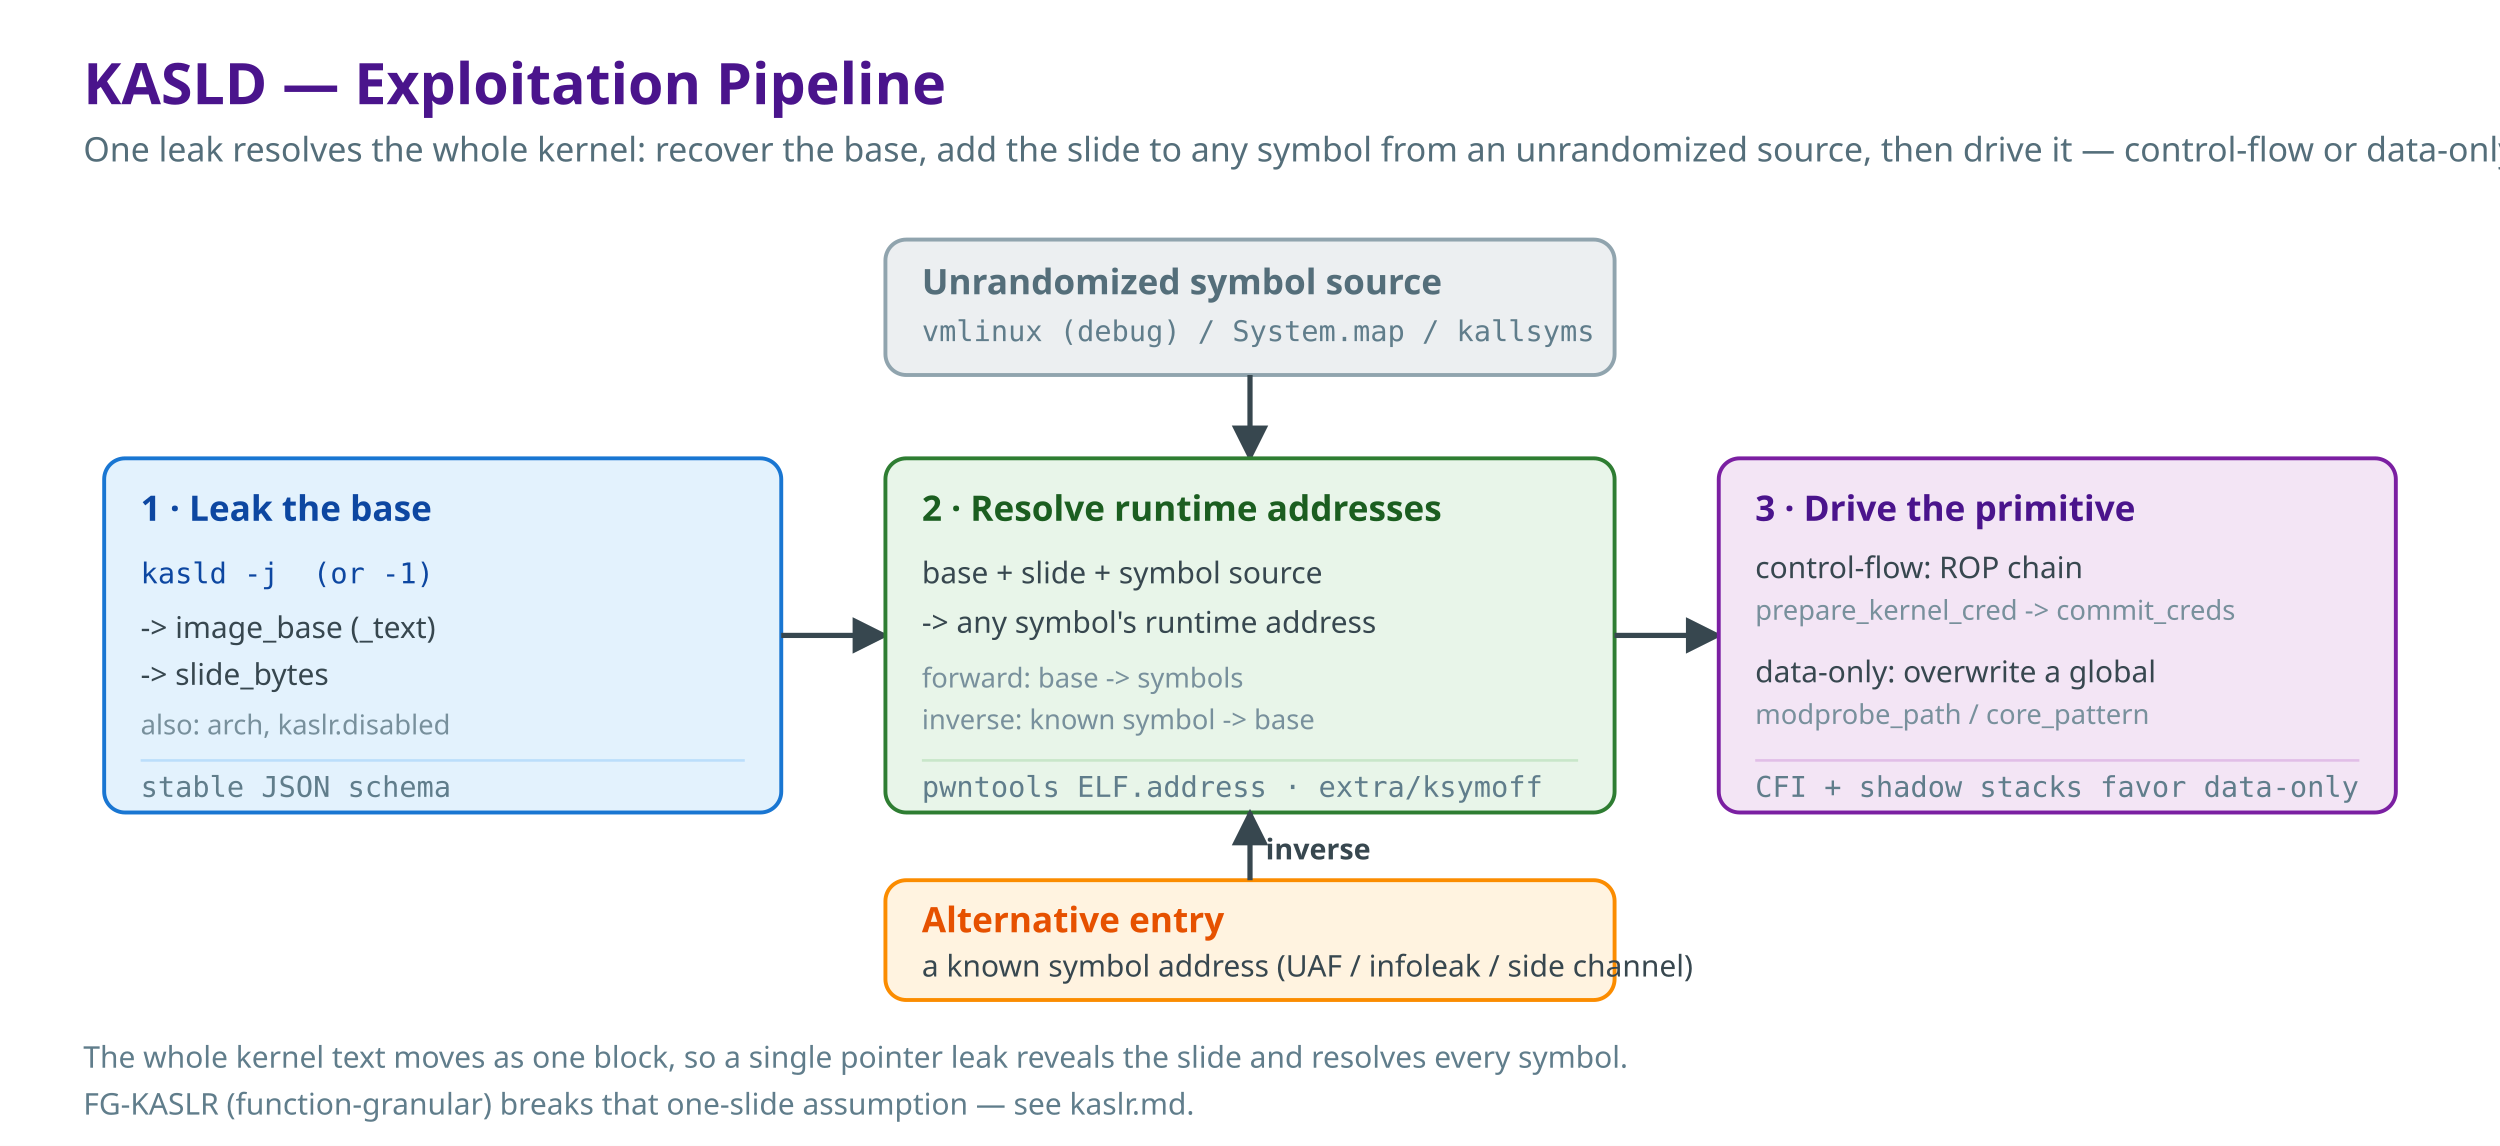
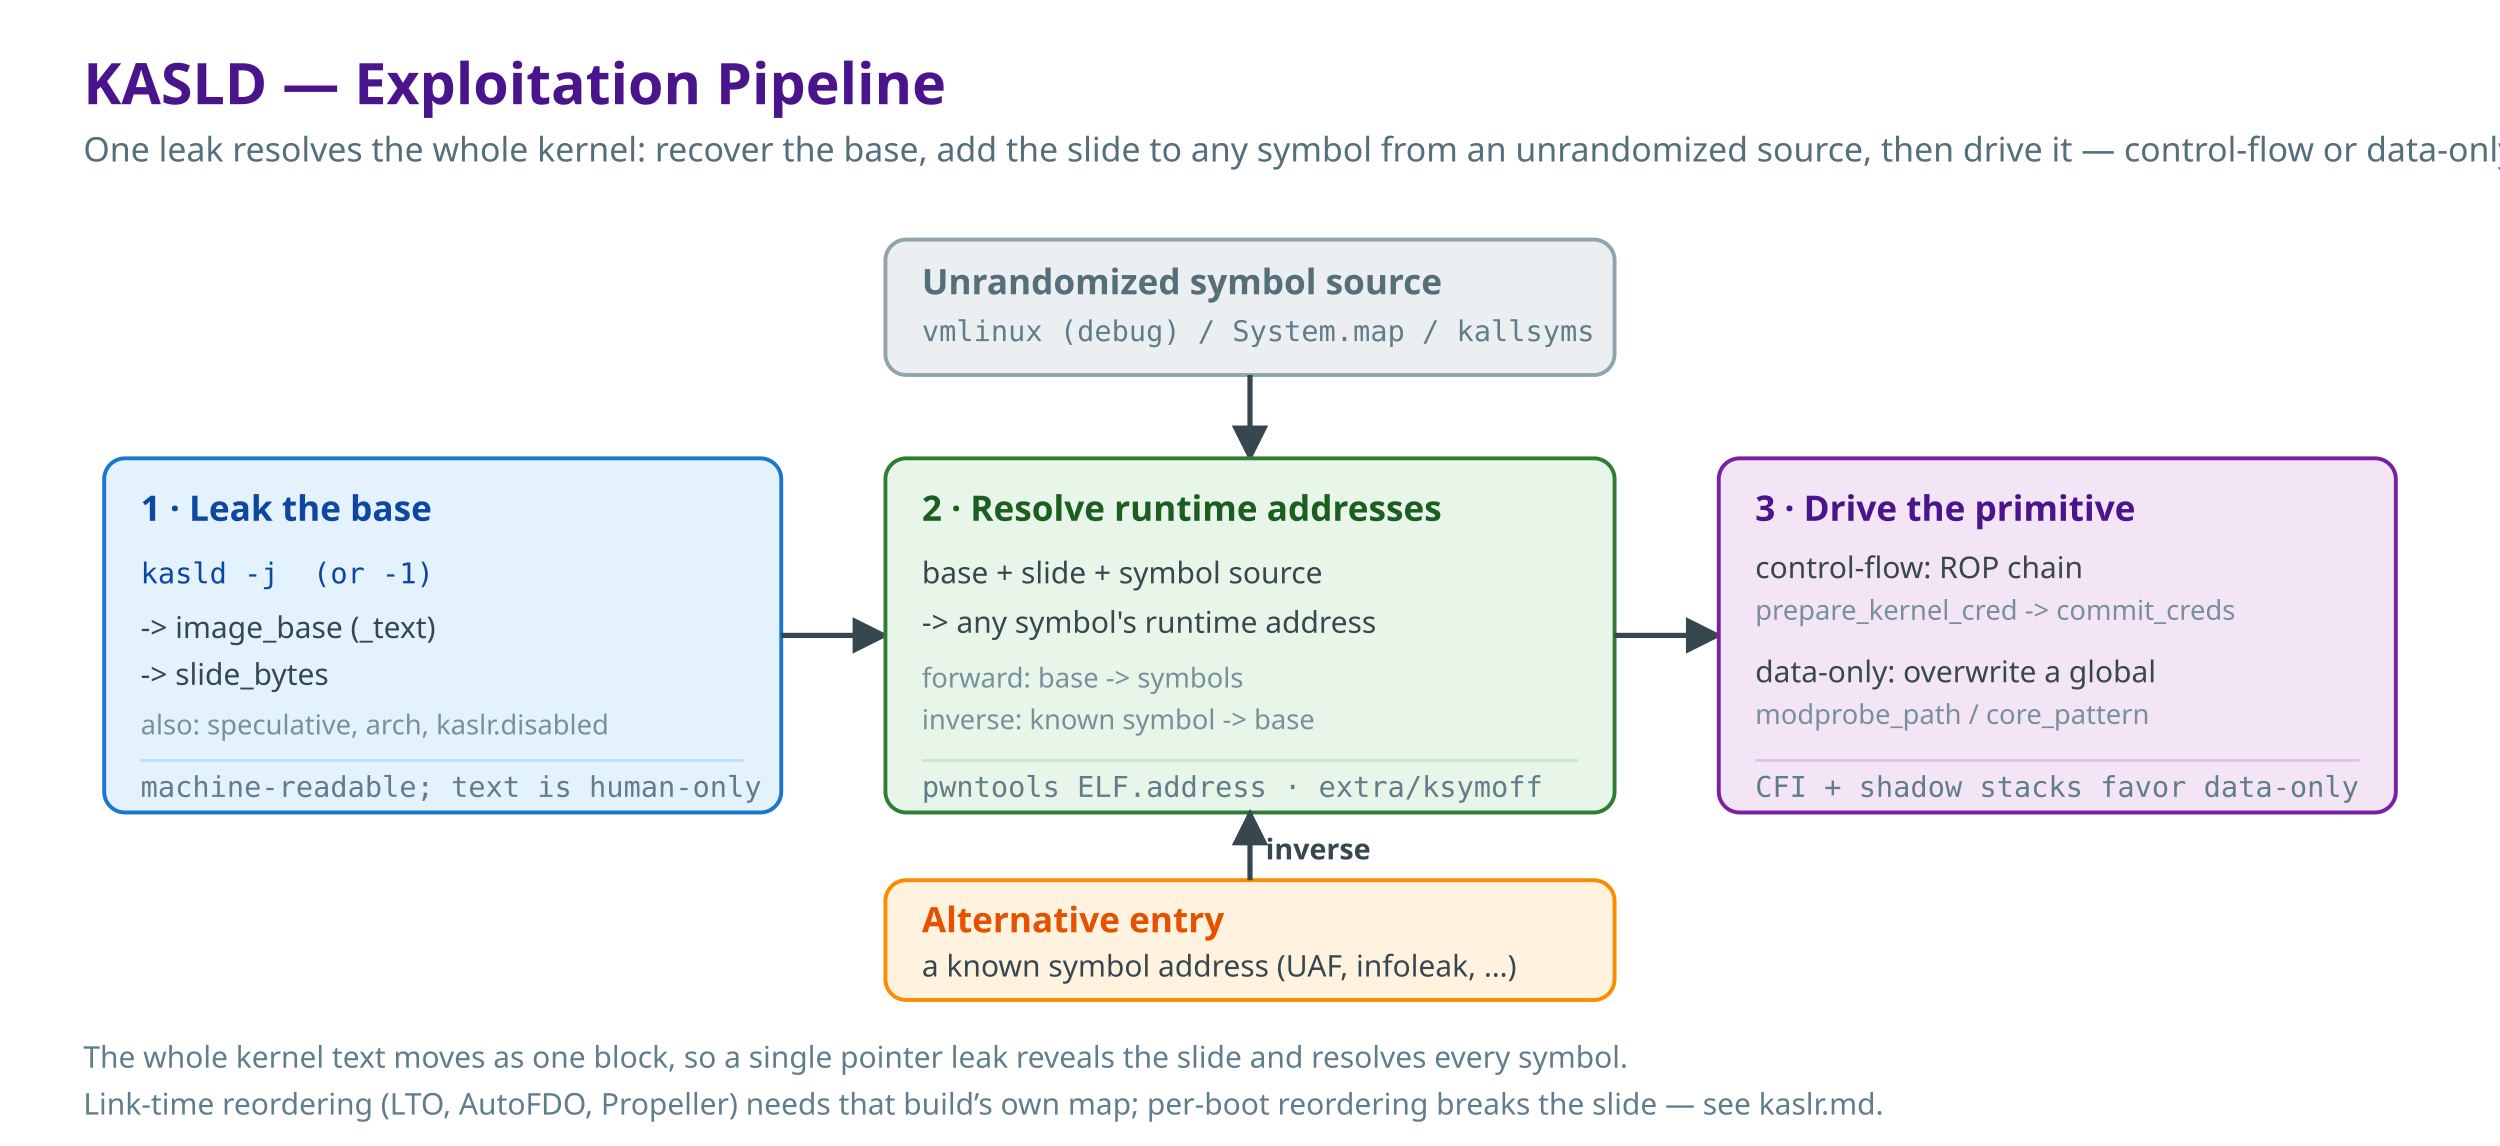
<svg xmlns="http://www.w3.org/2000/svg" width="960" height="440" viewBox="0 0 960 440" font-family="sans-serif">
  <defs>
    <marker id="arrow" viewBox="0 0 10 10" refX="9" refY="5" markerWidth="7" markerHeight="7" orient="auto-start-reverse">
      <path d="M0 0 L10 5 L0 10 z" fill="#37474f" />
    </marker>
    <style>
      .title { font-size: 22px; font-weight: 700; fill: #4a148c; }
      .sub   { font-size: 13px; fill: #546e7a; }
      .st    { font-size: 13.5px; font-weight: 700; }
      .txt   { font-size: 11.5px; fill: #37474f; }
      .mono  { font-family: monospace; font-size: 11px; }
      .small { font-size: 10.5px; fill: #78909c; }
      .flow  { stroke: #37474f; stroke-width: 2; fill: none; marker-end: url(#arrow); }
      .elab  { font-size: 11px; font-weight: 700; fill: #37474f; }
      .note  { font-size: 11.5px; fill: #607d8b; }
    </style>
  </defs>
  <rect x="0" y="0" width="100%" height="100%" fill="#ffffff" />
  <text x="32" y="40" class="title">KASLD — Exploitation Pipeline</text>
  <text x="32" y="62" class="sub">One leak resolves the whole kernel: recover the base, add the slide to any symbol from an unrandomized source, then drive it — control-flow or data-only.</text>
  <rect x="340" y="92" width="280" height="52" rx="8" fill="#eceff1" stroke="#90a4ae" stroke-width="1.5" />
  <text x="354" y="113" class="st" fill="#546e7a" font-size="12">Unrandomized symbol source</text>
  <text x="354" y="131" class="mono" fill="#607d8b">vmlinux (debug) / System.map / kallsyms</text>
  <path d="M480 144 L480 176" class="flow" />
  <rect x="40" y="176" width="260" height="136" rx="8" fill="#e3f2fd" stroke="#1976d2" stroke-width="1.5" />
  <text x="54" y="200" class="st" fill="#0d47a1">1 · Leak the base</text>
  <text x="54" y="224" class="mono" fill="#0d47a1">kasld -j  (or -1)</text>
  <text x="54" y="245" class="txt">-&gt; image_base (_text)</text>
  <text x="54" y="263" class="txt">-&gt; slide_bytes</text>
-   <text x="54" y="282" class="small">also: arch, kaslr.disabled</text>
+   <text x="54" y="282" class="small">also: speculative, arch, kaslr.disabled</text>
  <line x1="54" y1="292" x2="286" y2="292" stroke="#bbdefb" />
-   <text x="54" y="306" class="mono" fill="#607d8b" font-size="10">stable JSON schema</text>
+   <text x="54" y="306" class="mono" fill="#607d8b" font-size="10">machine-readable; text is human-only</text>
  <path d="M300 244 L340 244" class="flow" />
  <rect x="340" y="176" width="280" height="136" rx="8" fill="#e8f5e9" stroke="#2e7d32" stroke-width="1.5" />
  <text x="354" y="200" class="st" fill="#1b5e20">2 · Resolve runtime addresses</text>
  <text x="354" y="224" class="txt">base + slide + symbol source</text>
  <text x="354" y="243" class="txt">-&gt; any symbol's runtime address</text>
  <text x="354" y="264" class="small">forward: base -&gt; symbols</text>
  <text x="354" y="280" class="small">inverse: known symbol -&gt; base</text>
  <line x1="354" y1="292" x2="606" y2="292" stroke="#c8e6c9" />
  <text x="354" y="306" class="mono" fill="#607d8b" font-size="10">pwntools ELF.address · extra/ksymoff</text>
  <path d="M620 244 L660 244" class="flow" />
  <rect x="660" y="176" width="260" height="136" rx="8" fill="#f3e5f5" stroke="#7b1fa2" stroke-width="1.5" />
  <text x="674" y="200" class="st" fill="#4a148c">3 · Drive the primitive</text>
  <text x="674" y="222" class="txt">control-flow: ROP chain</text>
  <text x="674" y="238" class="small" fill="#8e6aa8">prepare_kernel_cred -&gt; commit_creds</text>
  <text x="674" y="262" class="txt">data-only: overwrite a global</text>
  <text x="674" y="278" class="small" fill="#8e6aa8">modprobe_path / core_pattern</text>
  <line x1="674" y1="292" x2="906" y2="292" stroke="#e1bee7" />
  <text x="674" y="306" class="mono" fill="#607d8b" font-size="10">CFI + shadow stacks favor data-only</text>
  <rect x="340" y="338" width="280" height="46" rx="8" fill="#fff3e0" stroke="#fb8c00" stroke-width="1.5" />
  <text x="354" y="358" class="st" fill="#e65100" font-size="12">Alternative entry</text>
-   <text x="354" y="375" class="txt" fill="#8d6e63">a known symbol address (UAF / infoleak / side channel)</text>
+   <text x="354" y="375" class="txt" fill="#8d6e63">a known symbol address (UAF, infoleak, …)</text>
  <path d="M480 338 L480 312" class="flow" />
  <text x="486" y="330" class="elab" fill="#e65100">inverse</text>
  <text x="32" y="410" class="note">The whole kernel text moves as one block, so a single pointer leak reveals the slide and resolves every symbol.</text>
-   <text x="32" y="428" class="note">FG-KASLR (function-granular) breaks that one-slide assumption — see kaslr.md.</text>
+   <text x="32" y="428" class="note">Link-time reordering (LTO, AutoFDO, Propeller) needs that build’s own map; per-boot reordering breaks the slide — see kaslr.md.</text>
</svg>
